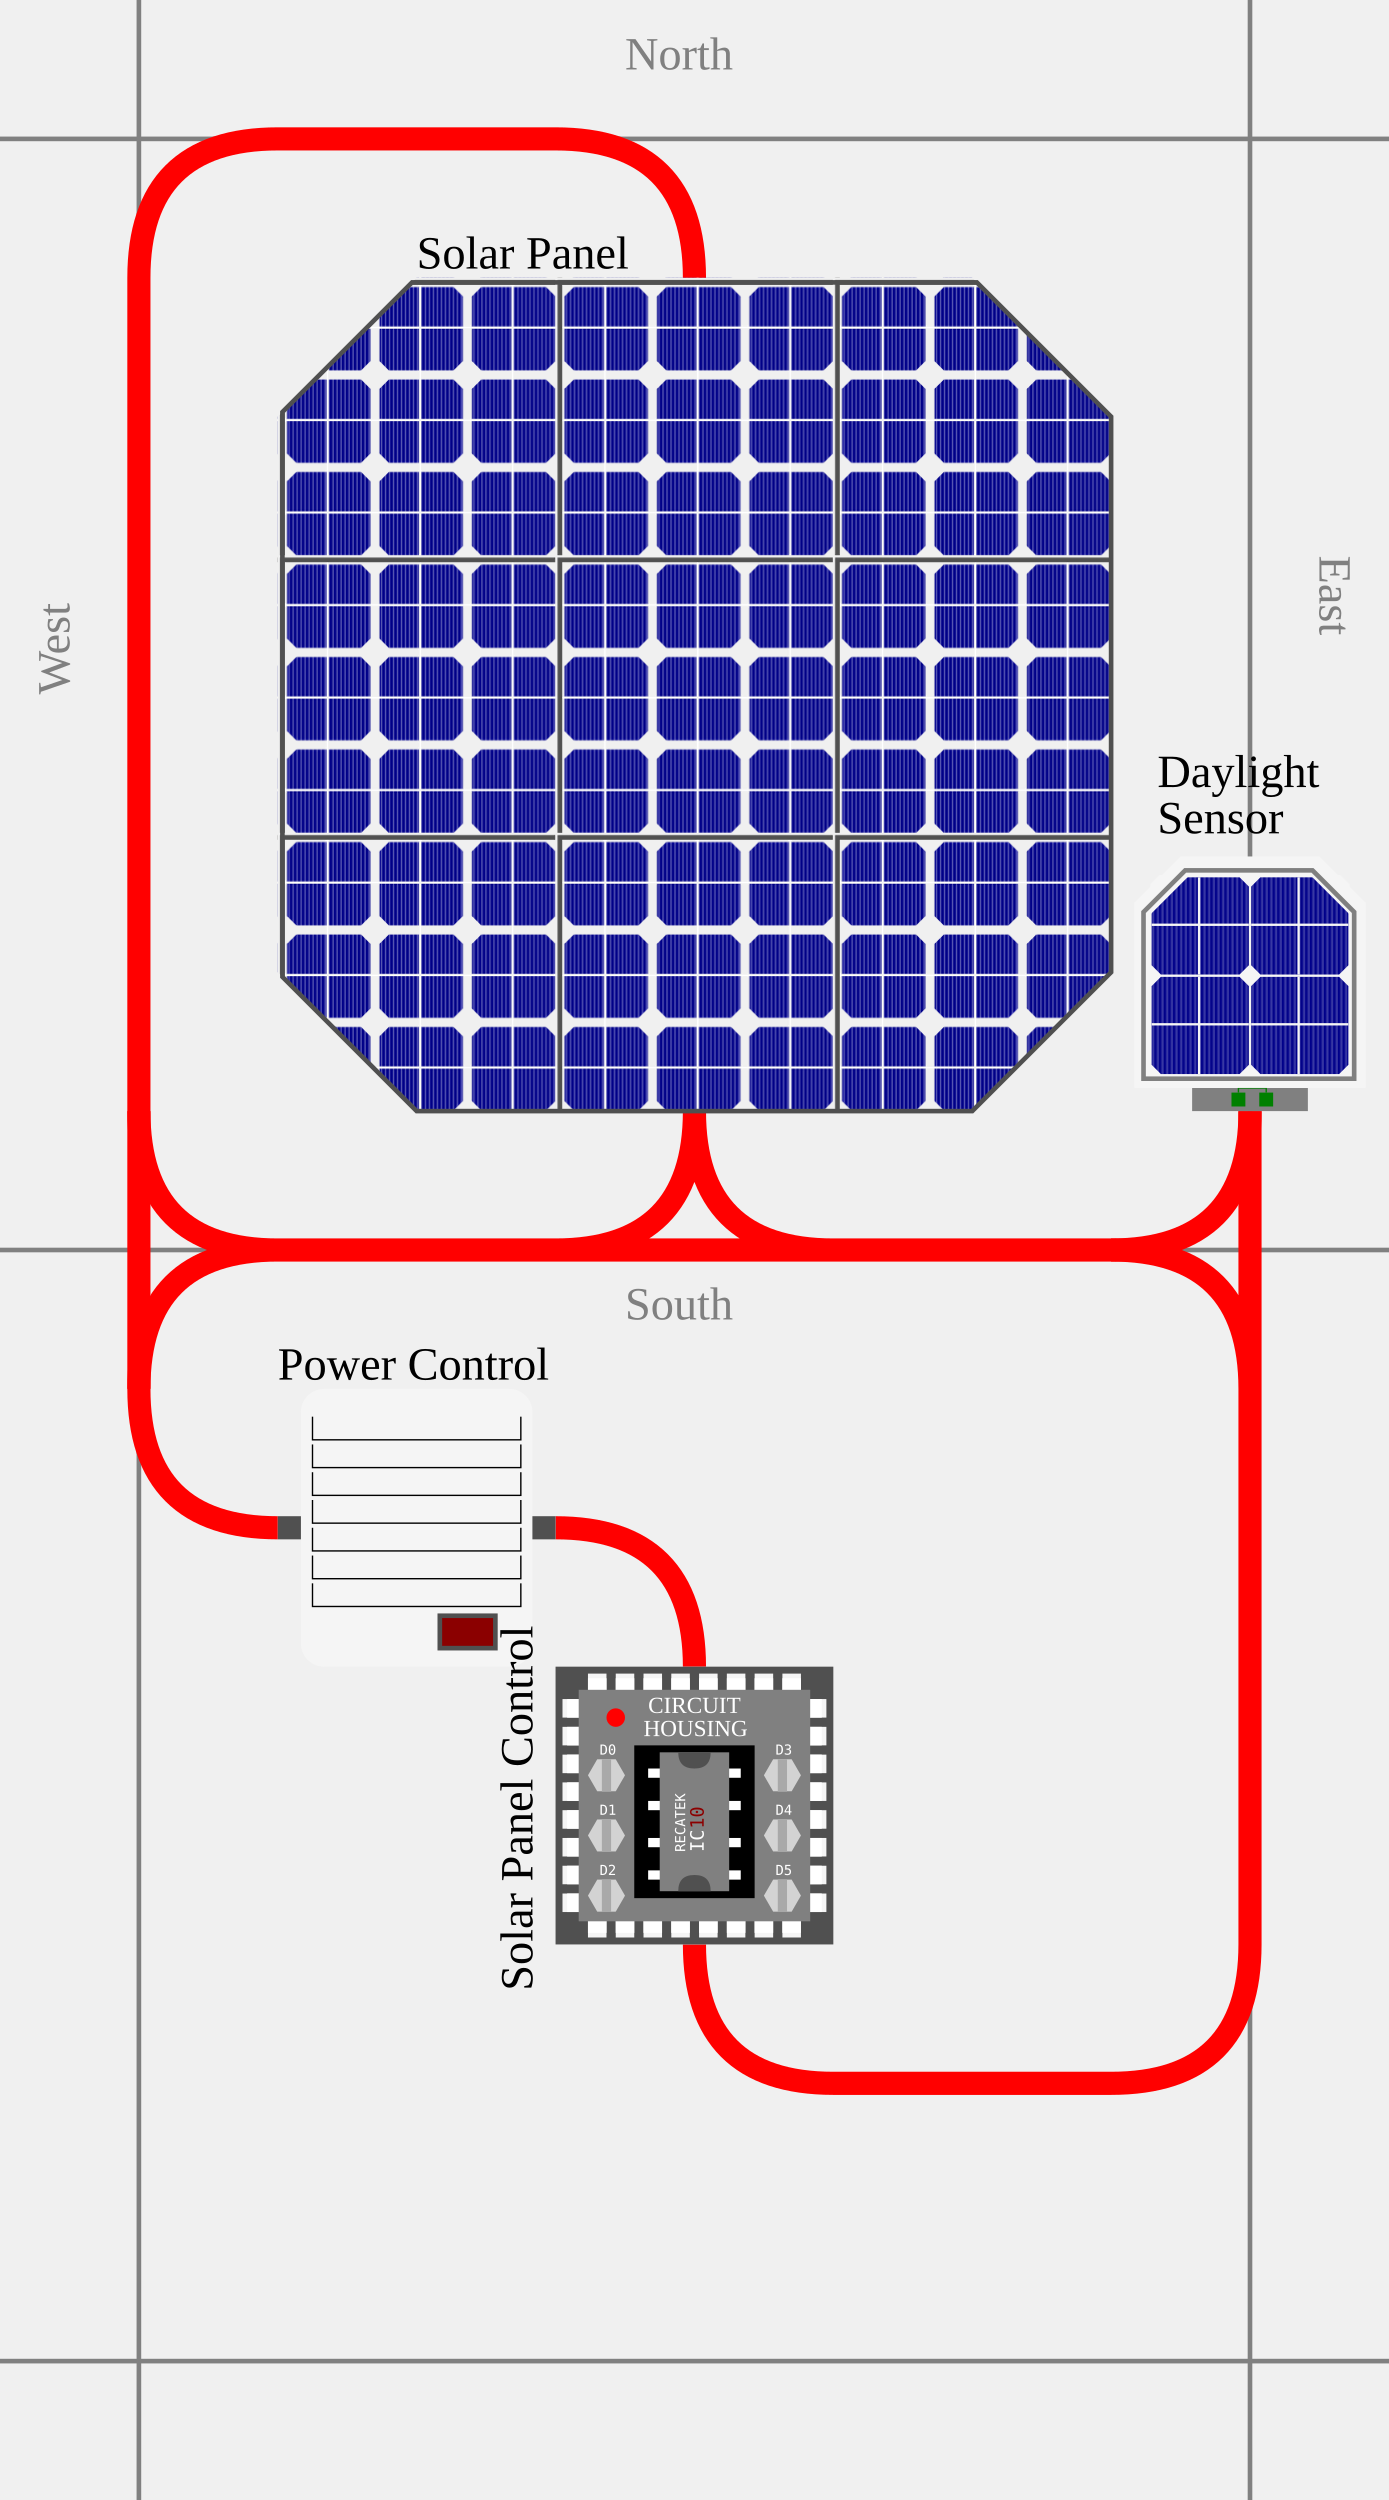
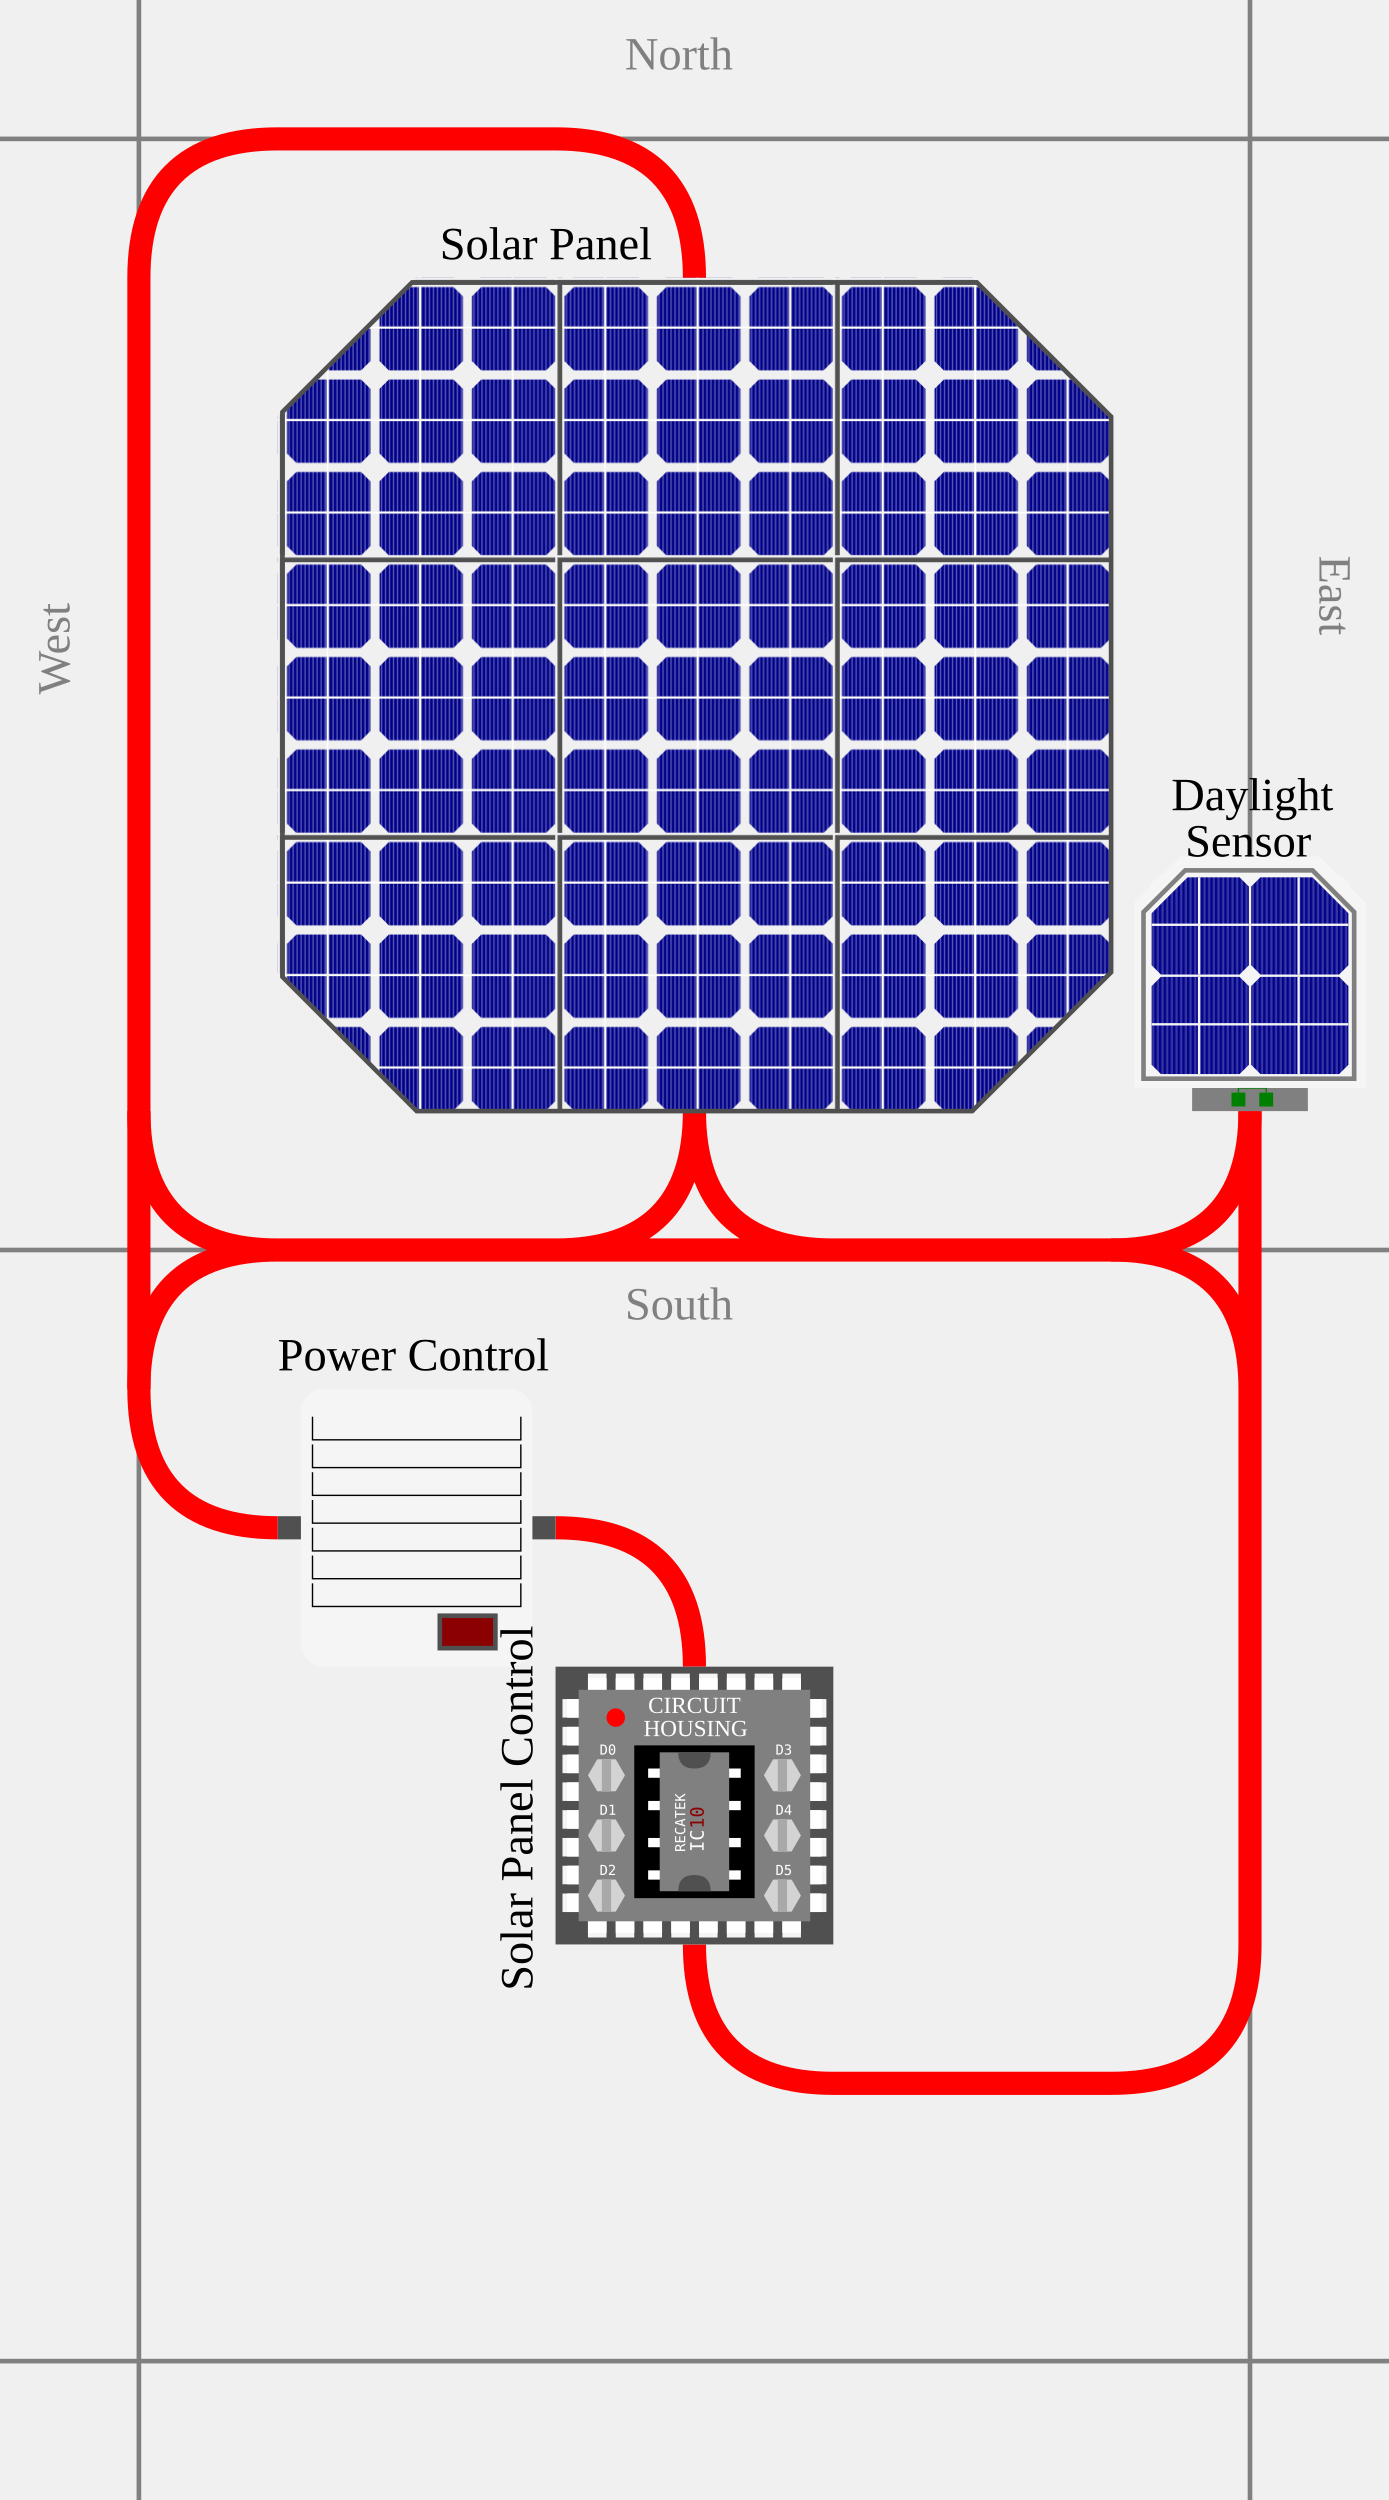
<svg xmlns="http://www.w3.org/2000/svg" version="1.1" width="300" height="540">
  <line x1="0" y1="30" x2="780" y2="30" stroke="grey" />
  <line x1="0" y1="270" x2="780" y2="270" stroke="grey" />
  <line x1="0" y1="510" x2="780" y2="510" stroke="grey" />
  <line x1="30" y1="0" x2="30" y2="780" stroke="grey" />
  <line x1="270" y1="0" x2="270" y2="780" stroke="grey" />
  <defs>
    <g id="DaylightSensor">
      <defs>
        <pattern id="FillLightSensor" x="0" y="0" width="0.048" height="1">
          <rect x="0" y="0" width="1" height="21" fill="darkblue" />
          <line x1="0.5" y1="0" x2="0.5" y2="21" stroke="whitesmoke" stroke-width="0.1" />
        </pattern>
        <g id="LightSensor">
          <path d="M 2 0 h 17 l 2 2 v 17 l -2 2 h -17 l -2 -2 v -17 l 2 -2" fill="url(#FillLightSensor)" />
          <line x1="10.75" y1="0" x2="10.75" y2="21" stroke="whitesmoke" stroke-width="0.5" />
          <line x1="0" y1="10.75" x2="21" y2="10.75" stroke="whitesmoke" stroke-width="0.5" />
        </g>
      </defs>
      <rect width="25" height="5" x="17.5" y="0" fill="grey" />
      <rect width="3" height="3" x="25" y="1" fill="green" />
      <rect width="3" height="3" x="31" y="1" fill="green" />
      <rect width="3" height="3" x="28.5" y="7" fill="green" />
      <path d="M 26.5 4 v 1 h 6 v -1 M 30 7 v -1" stroke-width="0.3" stroke="green" fill="transparent" />
      <path d="M 5 5 h 50 v 40 l -10 10 h -30 l -10 -10 v -40" fill="whitesmoke" />
      <use href="#LightSensor" transform="rotate(0 122,45)" x="8.75" y="8" />
      <use href="#LightSensor" transform="rotate(0 122,45)" x="30.25" y="8" />
      <use href="#LightSensor" transform="rotate(0 122,45)" x="8.75" y="29.5" />
      <use href="#LightSensor" transform="rotate(0 122,45)" x="30.25" y="29.5" />
      <path d="M 8.5 42.5 l 8.5 8.5 h -6.5 l -2 -2" fill="whitesmoke" />
      <path d="M 51.5 42.5 l -8.5 8.5 h 6.5 l 2 -2" fill="whitesmoke" />
      <path d="M 7 7 h 46 v 36 l -9 9 h -27.5 l -9 -9 v -36" fill="transparent" stroke="grey" stroke-width="1" />
    </g>
    <g id="SolarPanel">
      <defs>
        <pattern id="FillSolarCell" x="0" y="0" width="0.048" height="1">
          <rect x="0" y="0" width="1" height="21" fill="darkblue" />
          <line x1="0.5" y1="0" x2="0.5" y2="21" stroke="whitesmoke" stroke-width="0.1" />
        </pattern>
        <pattern id="FillCaseSolarPanelCell" x="0" y="0" width="0.333" height="0.333">
          <path d="M 3 1 h 14 l 2 2 v 14 l -2 2 h -14 l -2 -2 v -14 l 2 -2" fill="url(#FillSolarCell)" />
          <line x1="9.75" y1="0" x2="9.75" y2="20" stroke="whitesmoke" stroke-width="0.5" />
          <line x1="0" y1="9.75" x2="20" y2="9.75" stroke="whitesmoke" stroke-width="0.5" />
        </pattern>
        <pattern id="FillCaseSolarPanel" x="0" y="0" width="0.333" height="0.333">
          <rect width="60" height="60" x="1" y="1" stroke="#505050" stroke-width="1" fill="url(#FillCaseSolarPanelCell)" />
        </pattern>
      </defs>
      <path d="M 30 0 h 120 l 30 30 v 120 l -30 30 h -120 l -30 -30 v -120 l 30 -30" fill="url(#FillCaseSolarPanel)" />
      <path d="M 30 1 h 121 l 29 29 v 120 l -30 30 h -120 l -29 -29 v -122 l 28 -28 h 1" stroke="#505050" stroke-width="1" fill="transparent" />
    </g>
    <g id="PowerControl">
      <rect width="60" height="5" x="0" y="27.5" fill="#505050" />
      <rect width="50" height="60" x="5" y="0" rx="5" ry="5" fill="whitesmoke" />
      <rect width="12" height="7" x="35" y="49" stroke="#505050" stroke-width="1" fill="darkred" />
      <path d="M 7.5 6 v 5 h 45 v -5" stroke="black" stroke-width="0.3" fill="transparent" />
      <path d="M 7.5 12 v 5 h 45 v -5" stroke="black" stroke-width="0.3" fill="transparent" />
      <path d="M 7.5 18 v 5 h 45 v -5" stroke="black" stroke-width="0.3" fill="transparent" />
      <path d="M 7.5 24 v 5 h 45 v -5" stroke="black" stroke-width="0.3" fill="transparent" />
      <path d="M 7.5 30 v 5 h 45 v -5" stroke="black" stroke-width="0.3" fill="transparent" />
      <path d="M 7.5 36 v 5 h 45 v -5" stroke="black" stroke-width="0.3" fill="transparent" />
      <path d="M 7.5 42 v 5 h 45 v -5" stroke="black" stroke-width="0.3" fill="transparent" />
    </g>
    <g id="ICHousing">
      <rect width="60" height="60" x="0" y="0" fill="#505050" />
      <rect width="4" height="57" x="7" y="1.5" fill="whitesmoke" />
      <rect width="4" height="57" x="13" y="1.5" fill="whitesmoke" />
      <rect width="4" height="57" x="19" y="1.5" fill="whitesmoke" />
      <rect width="4" height="57" x="25" y="1.5" fill="whitesmoke" />
      <rect width="4" height="57" x="31" y="1.5" fill="whitesmoke" />
      <rect width="4" height="57" x="37" y="1.5" fill="whitesmoke" />
      <rect width="4" height="57" x="43" y="1.5" fill="whitesmoke" />
      <rect width="4" height="57" x="49" y="1.5" fill="whitesmoke" />
      <rect width="4" height="55" x="7" y="2.5" fill="white" />
      <rect width="4" height="55" x="13" y="2.5" fill="white" />
      <rect width="4" height="55" x="19" y="2.5" fill="white" />
      <rect width="4" height="55" x="25" y="2.5" fill="white" />
      <rect width="4" height="55" x="31" y="2.5" fill="white" />
      <rect width="4" height="55" x="37" y="2.5" fill="white" />
      <rect width="4" height="55" x="43" y="2.5" fill="white" />
      <rect width="4" height="55" x="49" y="2.5" fill="white" />
      <rect width="57" height="4" x="1.5" y="7" fill="whitesmoke" />
      <rect width="57" height="4" x="1.5" y="13" fill="whitesmoke" />
      <rect width="57" height="4" x="1.5" y="19" fill="whitesmoke" />
      <rect width="57" height="4" x="1.5" y="25" fill="whitesmoke" />
      <rect width="57" height="4" x="1.5" y="31" fill="whitesmoke" />
      <rect width="57" height="4" x="1.5" y="37" fill="whitesmoke" />
      <rect width="57" height="4" x="1.5" y="43" fill="whitesmoke" />
      <rect width="57" height="4" x="1.5" y="49" fill="whitesmoke" />
      <rect width="55" height="4" x="2.5" y="7" fill="white" />
      <rect width="55" height="4" x="2.5" y="13" fill="white" />
      <rect width="55" height="4" x="2.5" y="19" fill="white" />
      <rect width="55" height="4" x="2.5" y="25" fill="white" />
      <rect width="55" height="4" x="2.5" y="31" fill="white" />
      <rect width="55" height="4" x="2.5" y="37" fill="white" />
      <rect width="55" height="4" x="2.5" y="43" fill="white" />
      <rect width="55" height="4" x="2.5" y="49" fill="white" />
      <rect width="50" height="50" x="5" y="5" fill="grey" />
      <circle cx="13" cy="11" r="2" fill="red" />
      <text x="20" y="10" font-size="5" fill="white">CIRCUIT</text>
      <text x="19" y="15" font-size="5" fill="white">HOUSING</text>
      <path d="M 9 20 l 4 0 l 2 3.46 l -2 3.46 l -4 0 l -2 -3.46 l 2 -3.46" fill="lightgrey" />
      <rect width="2" height="7" x="10" y="20" fill="darkgrey" />
      <text x="9.5" y="19" font-size="3" fill="white" font-family="monospace">D0</text>
      <path d="M 9 33 l 4 0 l 2 3.46 l -2 3.46 l -4 0 l -2 -3.46 l 2 -3.46" fill="lightgrey" />
      <rect width="2" height="7" x="10" y="33" fill="darkgrey" />
      <text x="9.5" y="32" font-size="3" fill="white" font-family="monospace">D1</text>
      <path d="M 9 46 l 4 0 l 2 3.46 l -2 3.46 l -4 0 l -2 -3.46 l 2 -3.46" fill="lightgrey" />
      <rect width="2" height="7" x="10" y="46" fill="darkgrey" />
      <text x="9.5" y="45" font-size="3" fill="white" font-family="monospace">D2</text>
      <path d="M 47 20 l 4 0 l 2 3.46 l -2 3.46 l -4 0 l -2 -3.46 l 2 -3.46" fill="lightgrey" />
      <rect width="2" height="7" x="48" y="20" fill="darkgrey" />
      <text x="47.5" y="19" font-size="3" fill="white" font-family="monospace">D3</text>
      <path d="M 47 33 l 4 0 l 2 3.46 l -2 3.46 l -4 0 l -2 -3.46 l 2 -3.46" fill="lightgrey" />
      <rect width="2" height="7" x="48" y="33" fill="darkgrey" />
      <text x="47.5" y="32" font-size="3" fill="white" font-family="monospace">D4</text>
      <path d="M 47 46 l 4 0 l 2 3.46 l -2 3.46 l -4 0 l -2 -3.46 l 2 -3.46" fill="lightgrey" />
      <rect width="2" height="7" x="48" y="46" fill="darkgrey" />
      <text x="47.5" y="45" font-size="3" fill="white" font-family="monospace">D5</text>
      <rect width="26" height="33" x="17" y="17" fill="black" />
      <rect width="20" height="2" x="20" y="22" fill="white" />
      <rect width="20" height="2" x="20" y="29" fill="white" />
      <rect width="20" height="2" x="20" y="37" fill="white" />
      <rect width="20" height="2" x="20" y="44" fill="white" />
      <rect width="15" height="30" x="22.5" y="18.5" fill="grey" />
      <path d="M 26.5 18.5 q 0 3.5 3.5 3.5 q 3.5 0 3.5 -3.5" fill="#505050" />
      <path d="M 26.5 48.5 q 0 -3.5 3.5 -3.5 q 3.5 0 3.5 3.5" fill="#505050" />
      <text x="28" y="40" transform="rotate(-90 28,40)" font-size="3" fill="white" font-family="monospace">RECATEK</text>
      <text x="32" y="40" transform="rotate(-90 32,40)" font-size="4" fill="white" font-family="monospace">IC</text>
      <text x="32" y="35" transform="rotate(-90 32,35)" font-size="4" fill="darkred" font-family="monospace">10</text>
    </g>
  </defs>
  <g stroke="red" stroke-width="5" fill="transparent">
    <path d="M 120 330 q 30 0 30 30" />
    <path d="M 150 60 q 0 -30 -30 -30 h -60 q -30 0 -30 30 v 240 q 0 30 30 30" />
    <path d="M 270 240 q 0 30 -30 30 h -180 q -30 0 -30 30 m 30 -30 q -30 0 -30 -30 m 120 0 q 0 30 30 30 m -30 -30 q 0 30 -30 30" />
    <path d="M 150 420 q 0 30 30 30 h 60 q 30 0 30 -30 v -180 m 0 60 q 0 -30 -30 -30" />
  </g>
  <use href="#SolarPanel" transform="rotate(0 150,150)" x="60" y="60" />
  <use href="#DaylightSensor" transform="rotate(180 270,210)" x="240" y="180" />
  <use href="#PowerControl" transform="rotate(0 90,330)" x="60" y="300" />
  <use href="#ICHousing" transform="rotate(0 150,390)" x="120" y="360" />
  <g font-size="10">
-     <text x="90" y="58" transform="rotate(0 150,150)">Solar Panel</text>
-     <text x="250" y="170" transform="rotate(0 270,210)">Daylight</text>
-     <text x="250" y="180" transform="rotate(0 270,210)">Sensor</text>
-     <text x="60" y="298" transform="rotate(0 90,330)">Power Control</text>
+     <text x="95" y="56" transform="rotate(0 150,150)">Solar Panel</text>
+     <text x="253" y="175" transform="rotate(0 270,210)">Daylight</text>
+     <text x="256" y="185" transform="rotate(0 270,210)">Sensor</text>
+     <text x="60" y="296" transform="rotate(0 90,330)">Power Control</text>
    <text x="110" y="355" transform="rotate(-90 150,390)">Solar Panel Control</text>
    <g fill="grey">
      <text x="135" y="15">North</text>
      <text x="135" y="285">South</text>
      <text x="270" y="105" transform="rotate(90 270,120)">East</text>
      <text x="0" y="105" transform="rotate(-90 30,120)">West</text>
    </g>
  </g>
</svg>
